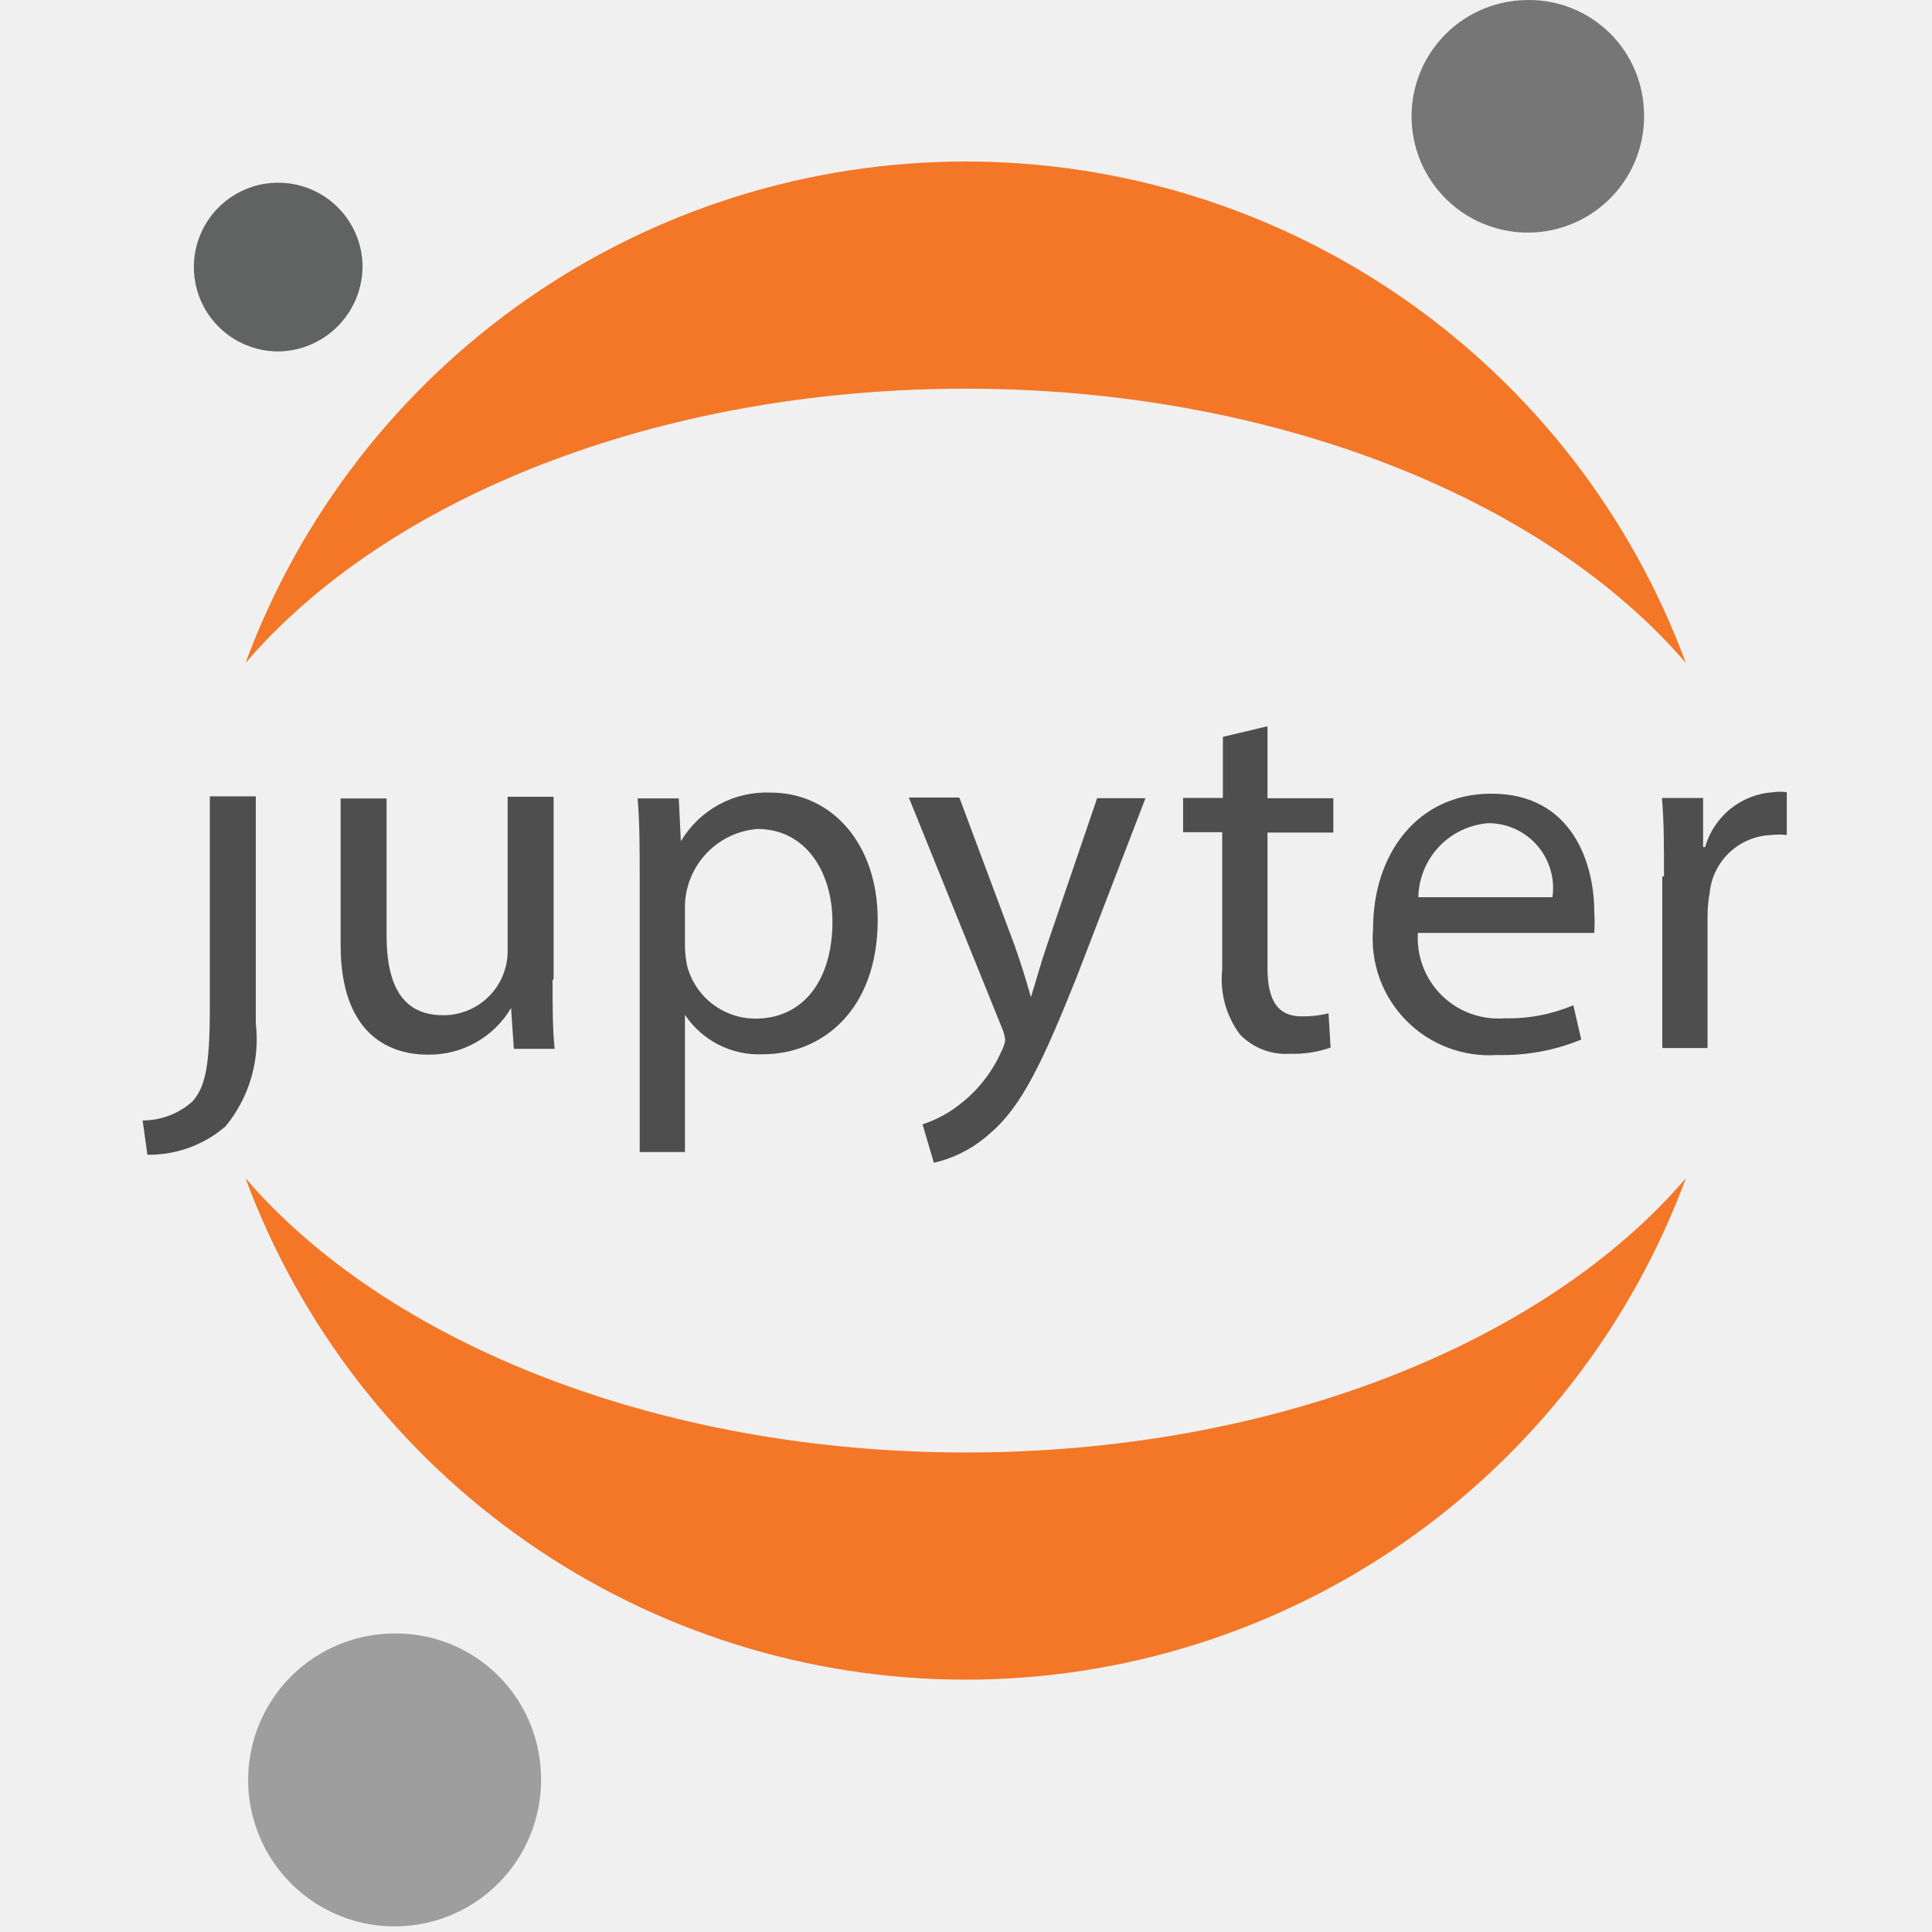
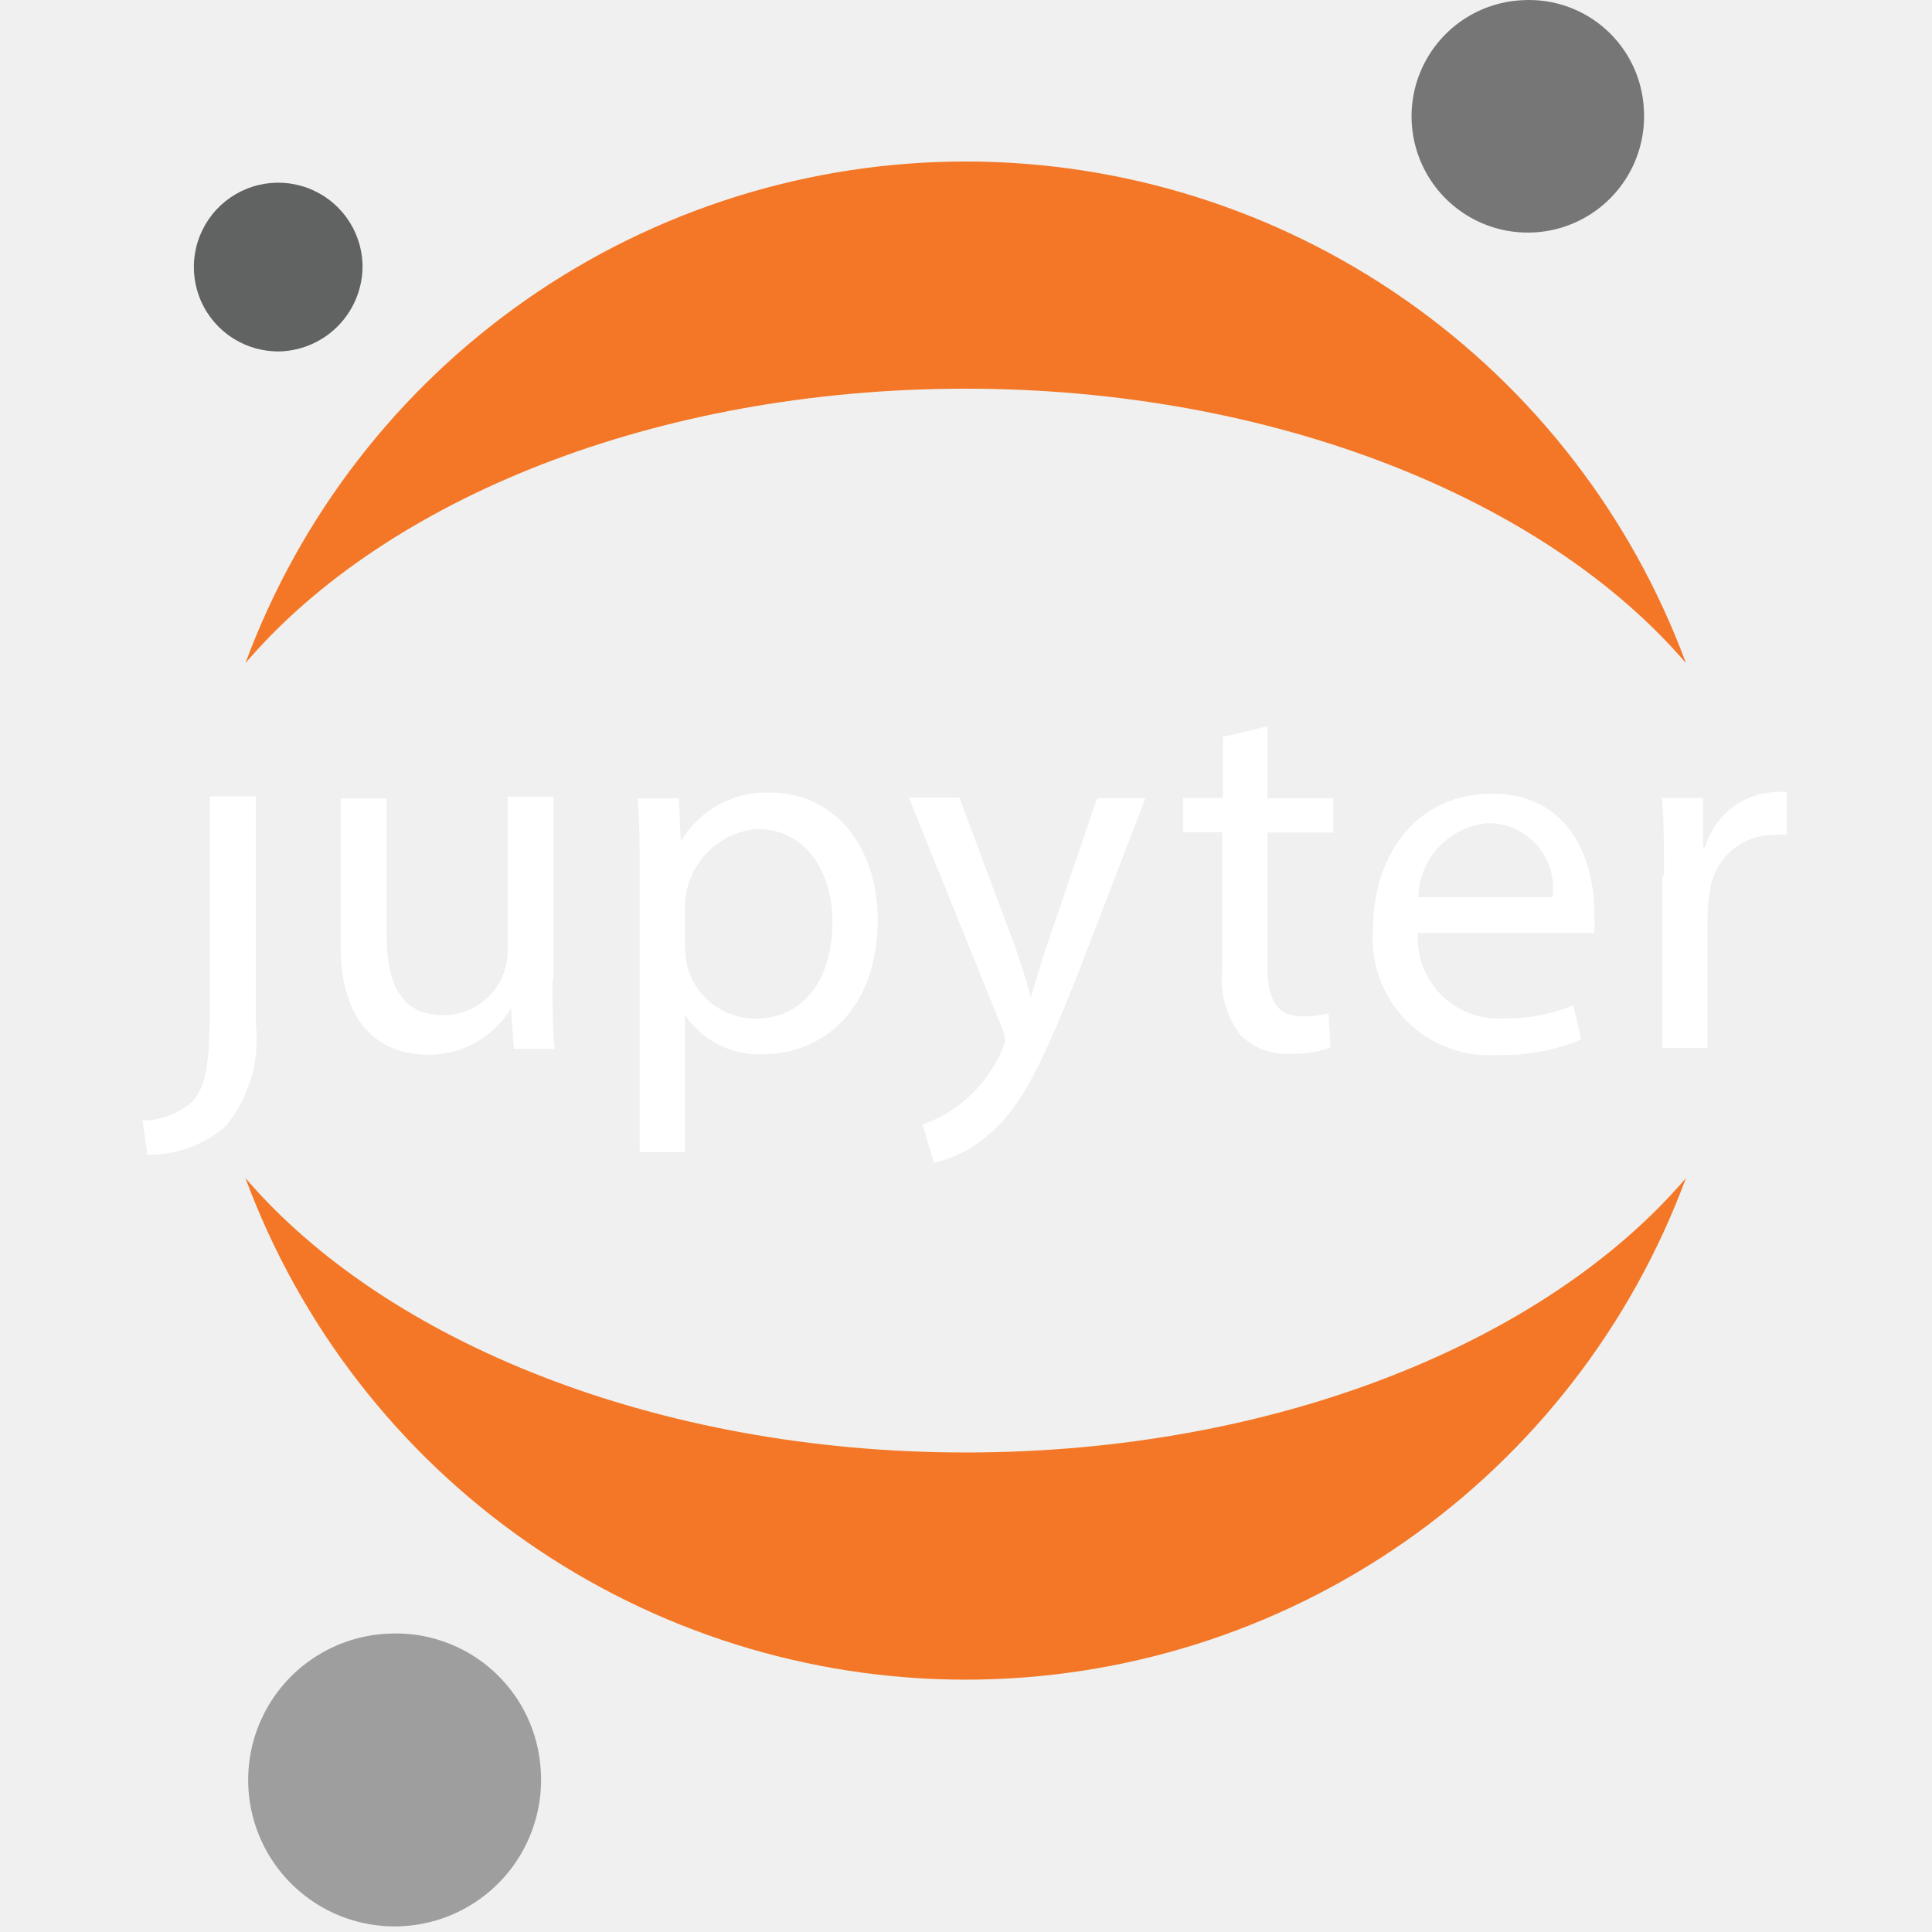
- <svg xmlns="http://www.w3.org/2000/svg" width="800px" height="800px" viewBox="-22 0 300 300" version="1.1" preserveAspectRatio="xMidYMid">
-   <g>
-     <path d="M10.584,156.41 L10.584,156.197 L10.584,123.658 L17.72,123.658 L17.72,158.913 C18.052,161.754 17.808,164.633 17.002,167.378 C16.197,170.123 14.847,172.677 13.034,174.889 C9.662,177.797 5.343,179.37 0.891,179.309 L0.146,173.984 C3.017,173.986 5.787,172.923 7.921,171.002 C9.838,168.765 10.584,165.729 10.584,156.41 Z M63.804,152.209 C63.804,156.203 63.804,159.771 64.123,162.86 L57.786,162.86 L57.36,156.523 C56.034,158.765 54.139,160.616 51.866,161.888 C49.593,163.161 47.023,163.808 44.419,163.765 C38.241,163.765 30.892,160.41 30.892,146.724 L30.892,123.984 L38.028,123.984 L38.028,145.286 C38.028,152.688 40.318,157.641 46.762,157.641 C48.088,157.655 49.403,157.405 50.631,156.904 C51.858,156.403 52.974,155.662 53.911,154.725 C54.849,153.787 55.589,152.672 56.09,151.444 C56.591,150.217 56.842,148.902 56.827,147.576 L56.827,123.717 L63.963,123.717 L63.963,151.996 L63.804,152.209 Z M77.331,136.654 C77.331,131.701 77.331,127.654 77.011,123.979 L83.402,123.979 L83.721,130.636 C85.145,128.231 87.195,126.257 89.652,124.925 C92.109,123.594 94.882,122.954 97.674,123.074 C107.154,123.074 114.29,131.009 114.29,142.831 C114.29,156.784 105.716,163.708 96.449,163.708 C94.078,163.813 91.719,163.305 89.601,162.232 C87.483,161.159 85.678,159.558 84.36,157.583 L84.36,178.885 L77.331,178.885 L77.331,136.814 L77.331,136.654 Z M84.36,147.039 C84.38,148.005 84.487,148.967 84.68,149.914 C85.284,152.279 86.66,154.375 88.589,155.87 C90.518,157.365 92.89,158.174 95.331,158.169 C102.84,158.169 107.26,152.045 107.26,143.151 C107.26,135.376 103.106,128.719 95.597,128.719 C92.626,128.962 89.845,130.281 87.776,132.428 C85.708,134.575 84.493,137.403 84.36,140.382 L84.36,147.039 Z M127.005,123.944 L135.579,146.897 C136.484,149.453 137.443,152.542 138.082,154.832 C138.827,152.488 139.626,149.506 140.585,146.737 L148.36,123.944 L155.869,123.944 L145.218,151.636 C139.892,164.95 136.644,171.82 131.744,175.974 C129.276,178.228 126.268,179.806 123.01,180.554 L121.253,174.589 C123.531,173.841 125.645,172.666 127.484,171.128 C130.082,169.011 132.144,166.31 133.502,163.246 C133.792,162.715 133.99,162.139 134.087,161.542 C134.027,160.899 133.865,160.27 133.608,159.678 L119.123,123.837 L126.898,123.837 L127.005,123.944 Z M174.814,112.771 L174.814,123.954 L185.039,123.954 L185.039,129.28 L174.814,129.28 L174.814,150.263 C174.814,155.056 176.198,157.825 180.139,157.825 C181.539,157.848 182.935,157.687 184.293,157.346 L184.613,162.671 C182.577,163.376 180.428,163.701 178.275,163.63 C176.849,163.719 175.421,163.499 174.088,162.984 C172.755,162.469 171.549,161.672 170.553,160.647 C168.384,157.746 167.394,154.13 167.784,150.529 L167.784,129.227 L161.713,129.227 L161.713,123.901 L167.89,123.901 L167.89,114.422 L174.814,112.771 Z M198.184,144.648 C198.04,146.454 198.289,148.27 198.915,149.97 C199.541,151.67 200.529,153.214 201.81,154.495 C203.091,155.777 204.635,156.764 206.336,157.39 C208.036,158.016 209.852,158.266 211.658,158.121 C215.311,158.203 218.94,157.513 222.309,156.097 L223.534,161.423 C219.4,163.126 214.955,163.942 210.486,163.819 C207.881,163.998 205.268,163.611 202.827,162.684 C200.385,161.758 198.173,160.314 196.341,158.453 C194.51,156.591 193.103,154.355 192.217,151.899 C191.331,149.442 190.987,146.823 191.208,144.221 C191.208,132.505 198.184,123.239 209.581,123.239 C222.362,123.239 225.558,134.422 225.558,141.559 C225.626,142.658 225.626,143.761 225.558,144.861 L198.025,144.861 L198.184,144.648 Z M219.061,139.322 C219.266,137.898 219.164,136.447 218.761,135.066 C218.358,133.685 217.664,132.406 216.726,131.316 C215.787,130.226 214.626,129.35 213.32,128.747 C212.014,128.143 210.594,127.827 209.155,127.819 C206.229,128.031 203.488,129.328 201.468,131.456 C199.448,133.583 198.296,136.389 198.238,139.322 L219.061,139.322 Z M236.385,136.053 C236.385,131.474 236.385,127.533 236.066,123.911 L242.456,123.911 L242.456,131.527 L242.776,131.527 C243.447,129.176 244.833,127.093 246.741,125.566 C248.65,124.039 250.987,123.144 253.427,123.006 C254.099,122.918 254.779,122.918 255.451,123.006 L255.451,129.663 C254.637,129.569 253.815,129.569 253.001,129.663 C250.584,129.756 248.283,130.727 246.529,132.393 C244.774,134.059 243.686,136.307 243.468,138.716 C243.269,139.806 243.162,140.91 243.149,142.018 L243.149,162.734 L236.119,162.734 L236.119,136.107 L236.385,136.053 Z" fill="#4E4E4E">
- 
- </path>
-     <path d="M233.258,16.962 C233.477,20.54 232.625,24.102 230.813,27.194 C229,30.286 226.308,32.769 223.079,34.326 C219.85,35.882 216.231,36.443 212.683,35.936 C209.135,35.428 205.818,33.876 203.155,31.477 C200.491,29.078 198.603,25.94 197.729,22.464 C196.855,18.988 197.036,15.33 198.249,11.957 C199.461,8.584 201.65,5.648 204.537,3.523 C207.424,1.399 210.878,0.182 214.459,0.027 C216.807,-0.102 219.157,0.234 221.374,1.016 C223.592,1.799 225.633,3.012 227.38,4.585 C229.127,6.159 230.546,8.063 231.555,10.187 C232.563,12.311 233.142,14.614 233.258,16.962 Z" fill="#767677">
- 
- </path>
-     <path d="M127.953,225.541 C80.024,225.541 37.898,208.34 16.117,182.937 C24.568,205.789 39.818,225.505 59.812,239.429 C79.807,253.353 103.588,260.817 127.953,260.817 C152.318,260.817 176.099,253.353 196.094,239.429 C216.089,225.505 231.338,205.789 239.789,182.937 C218.061,208.34 176.096,225.541 127.953,225.541 Z" fill="#F37726">
- 
- </path>
-     <path d="M127.953,60.354 C175.883,60.354 218.008,77.556 239.789,102.958 C231.338,80.106 216.089,60.391 196.094,46.467 C176.099,32.543 152.318,25.078 127.953,25.078 C103.588,25.078 79.807,32.543 59.812,46.467 C39.818,60.391 24.568,80.106 16.117,102.958 C37.898,77.503 79.811,60.354 127.953,60.354 Z" fill="#F37726">
- 
- </path>
-     <path d="M61.972,274.975 C62.253,279.482 61.186,283.97 58.907,287.868 C56.628,291.766 53.241,294.897 49.176,296.863 C45.111,298.828 40.553,299.54 36.083,298.906 C31.613,298.272 27.432,296.321 24.074,293.303 C20.716,290.285 18.333,286.335 17.227,281.957 C16.122,277.579 16.345,272.971 17.868,268.721 C19.391,264.47 22.145,260.769 25.779,258.089 C29.413,255.41 33.762,253.872 38.273,253.673 C41.228,253.515 44.185,253.941 46.976,254.926 C49.766,255.911 52.335,257.436 54.536,259.414 C56.736,261.393 58.526,263.785 59.802,266.455 C61.078,269.125 61.815,272.02 61.972,274.975 Z" fill="#9E9E9E">
- 
- </path>
-     <path d="M21.564,54.565 C18.981,54.636 16.435,53.942 14.246,52.571 C12.057,51.199 10.322,49.21 9.26,46.855 C8.198,44.5 7.856,41.883 8.277,39.334 C8.698,36.785 9.863,34.417 11.626,32.529 C13.389,30.64 15.671,29.315 18.186,28.72 C20.7,28.126 23.334,28.287 25.756,29.185 C28.179,30.083 30.282,31.678 31.8,33.768 C33.319,35.858 34.186,38.35 34.292,40.932 C34.393,44.422 33.113,47.812 30.73,50.364 C28.347,52.917 25.053,54.426 21.564,54.565 Z" fill="#616262">
- 
- </path>
+ <svg xmlns="http://www.w3.org/2000/svg" width="800" height="800" viewBox="0 0 800 800" fill="none">
+   <g clip-path="url(#clip0_7007_59257)">
+     <path d="M86.889 417.092V416.524V329.754H105.919V423.767C106.804 431.344 106.153 439.021 104.006 446.341C101.858 453.66 98.259 460.473 93.422 466.371C84.432 474.125 72.914 478.319 61.043 478.158L59.055 463.957C66.712 463.961 74.099 461.128 79.789 456.004C84.901 450.04 86.889 441.945 86.889 417.092ZM228.809 405.891C228.809 416.542 228.809 426.057 229.661 434.293H212.762L211.626 417.394C208.091 423.373 203.036 428.31 196.974 431.702C190.913 435.095 184.061 436.822 177.116 436.708C160.642 436.708 141.044 427.761 141.044 391.263V330.623H160.074V387.429C160.074 407.169 166.181 420.376 183.365 420.376C186.9 420.414 190.407 419.746 193.681 418.41C196.955 417.075 199.929 415.099 202.429 412.599C204.929 410.099 206.904 407.125 208.24 403.852C209.575 400.578 210.243 397.071 210.205 393.535V329.913H229.235V405.323L228.809 405.891ZM264.881 364.41C264.881 351.203 264.881 340.41 264.029 330.611H281.071L281.923 348.362C285.72 341.949 291.186 336.686 297.738 333.135C304.291 329.583 311.684 327.876 319.131 328.196C344.409 328.196 363.439 349.356 363.439 380.884C363.439 418.091 340.575 436.553 315.864 436.553C309.54 436.835 303.249 435.481 297.602 432.619C291.954 429.758 287.141 425.488 283.627 420.222V477.027H264.881V364.836V364.41ZM283.627 392.103C283.679 394.68 283.964 397.246 284.479 399.772C286.09 406.077 289.758 411.666 294.903 415.652C300.047 419.639 306.374 421.797 312.882 421.784C332.906 421.784 344.693 405.452 344.693 381.736C344.693 361.002 333.616 343.25 313.592 343.25C305.668 343.899 298.252 347.416 292.736 353.141C287.22 358.867 283.981 366.408 283.627 374.351V392.103ZM397.345 330.516L420.209 391.724C422.623 398.541 425.179 406.778 426.884 412.884C428.872 406.636 431.002 398.683 433.558 391.298L454.292 330.516H474.316L445.913 404.363C431.712 439.867 423.049 458.187 409.984 469.264C403.403 475.275 395.38 479.482 386.693 481.477L382.007 465.572C388.081 463.576 393.719 460.443 398.623 456.341C405.551 450.695 411.049 443.494 414.67 435.323C415.445 433.908 415.974 432.371 416.232 430.778C416.071 429.064 415.64 427.387 414.954 425.808L376.326 330.232H397.06L397.345 330.516ZM524.835 300.722V330.545H552.102V344.747H524.835V400.7C524.835 413.481 528.528 420.866 539.037 420.866C542.769 420.927 546.493 420.497 550.114 419.588L550.966 433.789C545.537 435.67 539.809 436.537 534.066 436.346C530.263 436.584 526.454 435.996 522.9 434.623C519.345 433.251 516.13 431.125 513.474 428.393C507.69 420.656 505.051 411.015 506.09 401.41V344.605H489.9V330.403H506.373V305.125L524.835 300.722ZM587.158 385.727C586.772 390.543 587.437 395.385 589.106 399.92C590.776 404.454 593.41 408.571 596.826 411.988C600.243 415.404 604.36 418.038 608.894 419.708C613.429 421.377 618.271 422.042 623.087 421.656C632.829 421.874 642.507 420.035 651.49 416.26L654.756 430.461C643.733 435.002 631.88 437.179 619.963 436.852C613.016 437.327 606.048 436.295 599.537 433.824C593.026 431.354 587.127 427.505 582.243 422.541C577.36 417.576 573.608 411.614 571.245 405.064C568.882 398.513 567.964 391.529 568.554 384.591C568.554 353.348 587.158 328.637 617.549 328.637C651.632 328.637 660.153 358.46 660.153 377.49C660.335 380.422 660.335 383.363 660.153 386.295H586.732L587.158 385.727ZM642.827 371.525C643.375 367.728 643.103 363.858 642.029 360.176C640.955 356.493 639.104 353.083 636.601 350.176C634.098 347.269 631.001 344.933 627.518 343.324C624.036 341.715 620.249 340.872 616.413 340.85C608.61 341.415 601.299 344.874 595.914 350.548C590.528 356.222 587.456 363.704 587.3 371.525H642.827ZM689.027 362.809C689.027 350.596 689.027 340.087 688.175 330.43H705.217V350.738H706.069C707.857 344.47 711.553 338.915 716.643 334.843C721.733 330.771 727.964 328.385 734.471 328.016C736.263 327.781 738.077 327.781 739.868 328.016V345.768C737.698 345.516 735.506 345.516 733.335 345.768C726.889 346.017 720.753 348.605 716.075 353.048C711.397 357.491 708.496 363.485 707.915 369.91C707.384 372.816 707.099 375.761 707.063 378.715V433.958H688.317V362.951L689.027 362.809Z" fill="white" />
+     <path d="M680.688 45.232C681.271 54.773 679.001 64.271 674.167 72.517C669.333 80.763 662.154 87.383 653.544 91.535C644.934 95.686 635.284 97.181 625.822 95.828C616.359 94.475 607.514 90.337 600.412 83.939C593.311 77.541 588.274 69.175 585.944 59.904C583.614 50.634 584.097 40.88 587.33 31.886C590.563 22.891 596.401 15.062 604.099 9.396C611.797 3.73 621.008 0.484 630.557 0.072C636.818 -0.273 643.086 0.624 648.999 2.71C654.912 4.796 660.355 8.031 665.013 12.228C669.672 16.425 673.456 21.501 676.146 27.165C678.836 32.829 680.379 38.97 680.688 45.232Z" fill="#767677" />
+     <path d="M399.874 601.442C272.062 601.442 159.728 555.572 101.645 487.831C124.181 548.772 164.846 601.345 218.166 638.476C271.485 675.607 334.901 695.511 399.874 695.511C464.848 695.511 528.263 675.607 581.583 638.476C634.902 601.345 675.567 548.772 698.104 487.831C640.163 555.572 528.255 601.442 399.874 601.442Z" fill="#F37726" />
+     <path d="M399.874 160.945C527.687 160.945 640.021 206.815 698.104 274.556C675.567 213.616 634.902 161.042 581.583 123.911C528.263 86.781 464.848 66.876 399.874 66.876C334.901 66.876 271.485 86.781 218.166 123.911C164.846 161.042 124.181 213.616 101.645 274.556C159.728 206.674 271.494 160.945 399.874 160.945Z" fill="#F37726" />
+     <path d="M223.924 733.267C224.674 745.284 221.829 757.253 215.752 767.647C209.676 778.042 200.642 786.392 189.803 791.634C178.963 796.876 166.809 798.773 154.888 797.082C142.966 795.391 131.818 790.19 122.864 782.141C113.909 774.092 107.553 763.56 104.606 751.886C101.659 740.211 102.254 727.924 106.315 716.589C110.376 705.254 117.72 695.385 127.41 688.239C137.101 681.092 148.699 676.993 160.728 676.462C168.608 676.04 176.493 677.175 183.934 679.802C191.375 682.429 198.226 686.497 204.095 691.772C209.963 697.047 214.735 703.427 218.138 710.547C221.54 717.667 223.506 725.387 223.924 733.267Z" fill="#9E9E9E" />
+     <path d="M116.17 145.507C109.283 145.697 102.493 143.846 96.655 140.188C90.817 136.53 86.191 131.227 83.358 124.947C80.526 118.666 79.614 111.689 80.737 104.891C81.859 98.094 84.967 91.78 89.669 86.744C94.37 81.708 100.456 78.174 107.16 76.588C113.865 75.001 120.889 75.433 127.349 77.827C133.809 80.222 139.416 84.474 143.466 90.047C147.517 95.621 149.828 102.267 150.111 109.151C150.38 118.459 146.967 127.498 140.612 134.304C134.258 141.111 125.474 145.137 116.17 145.507Z" fill="#616262" />
  </g>
+   <defs>
+     <clipPath id="clip0_7007_59257">
+       <rect width="800" height="800" fill="white" />
+     </clipPath>
+   </defs>
</svg>
